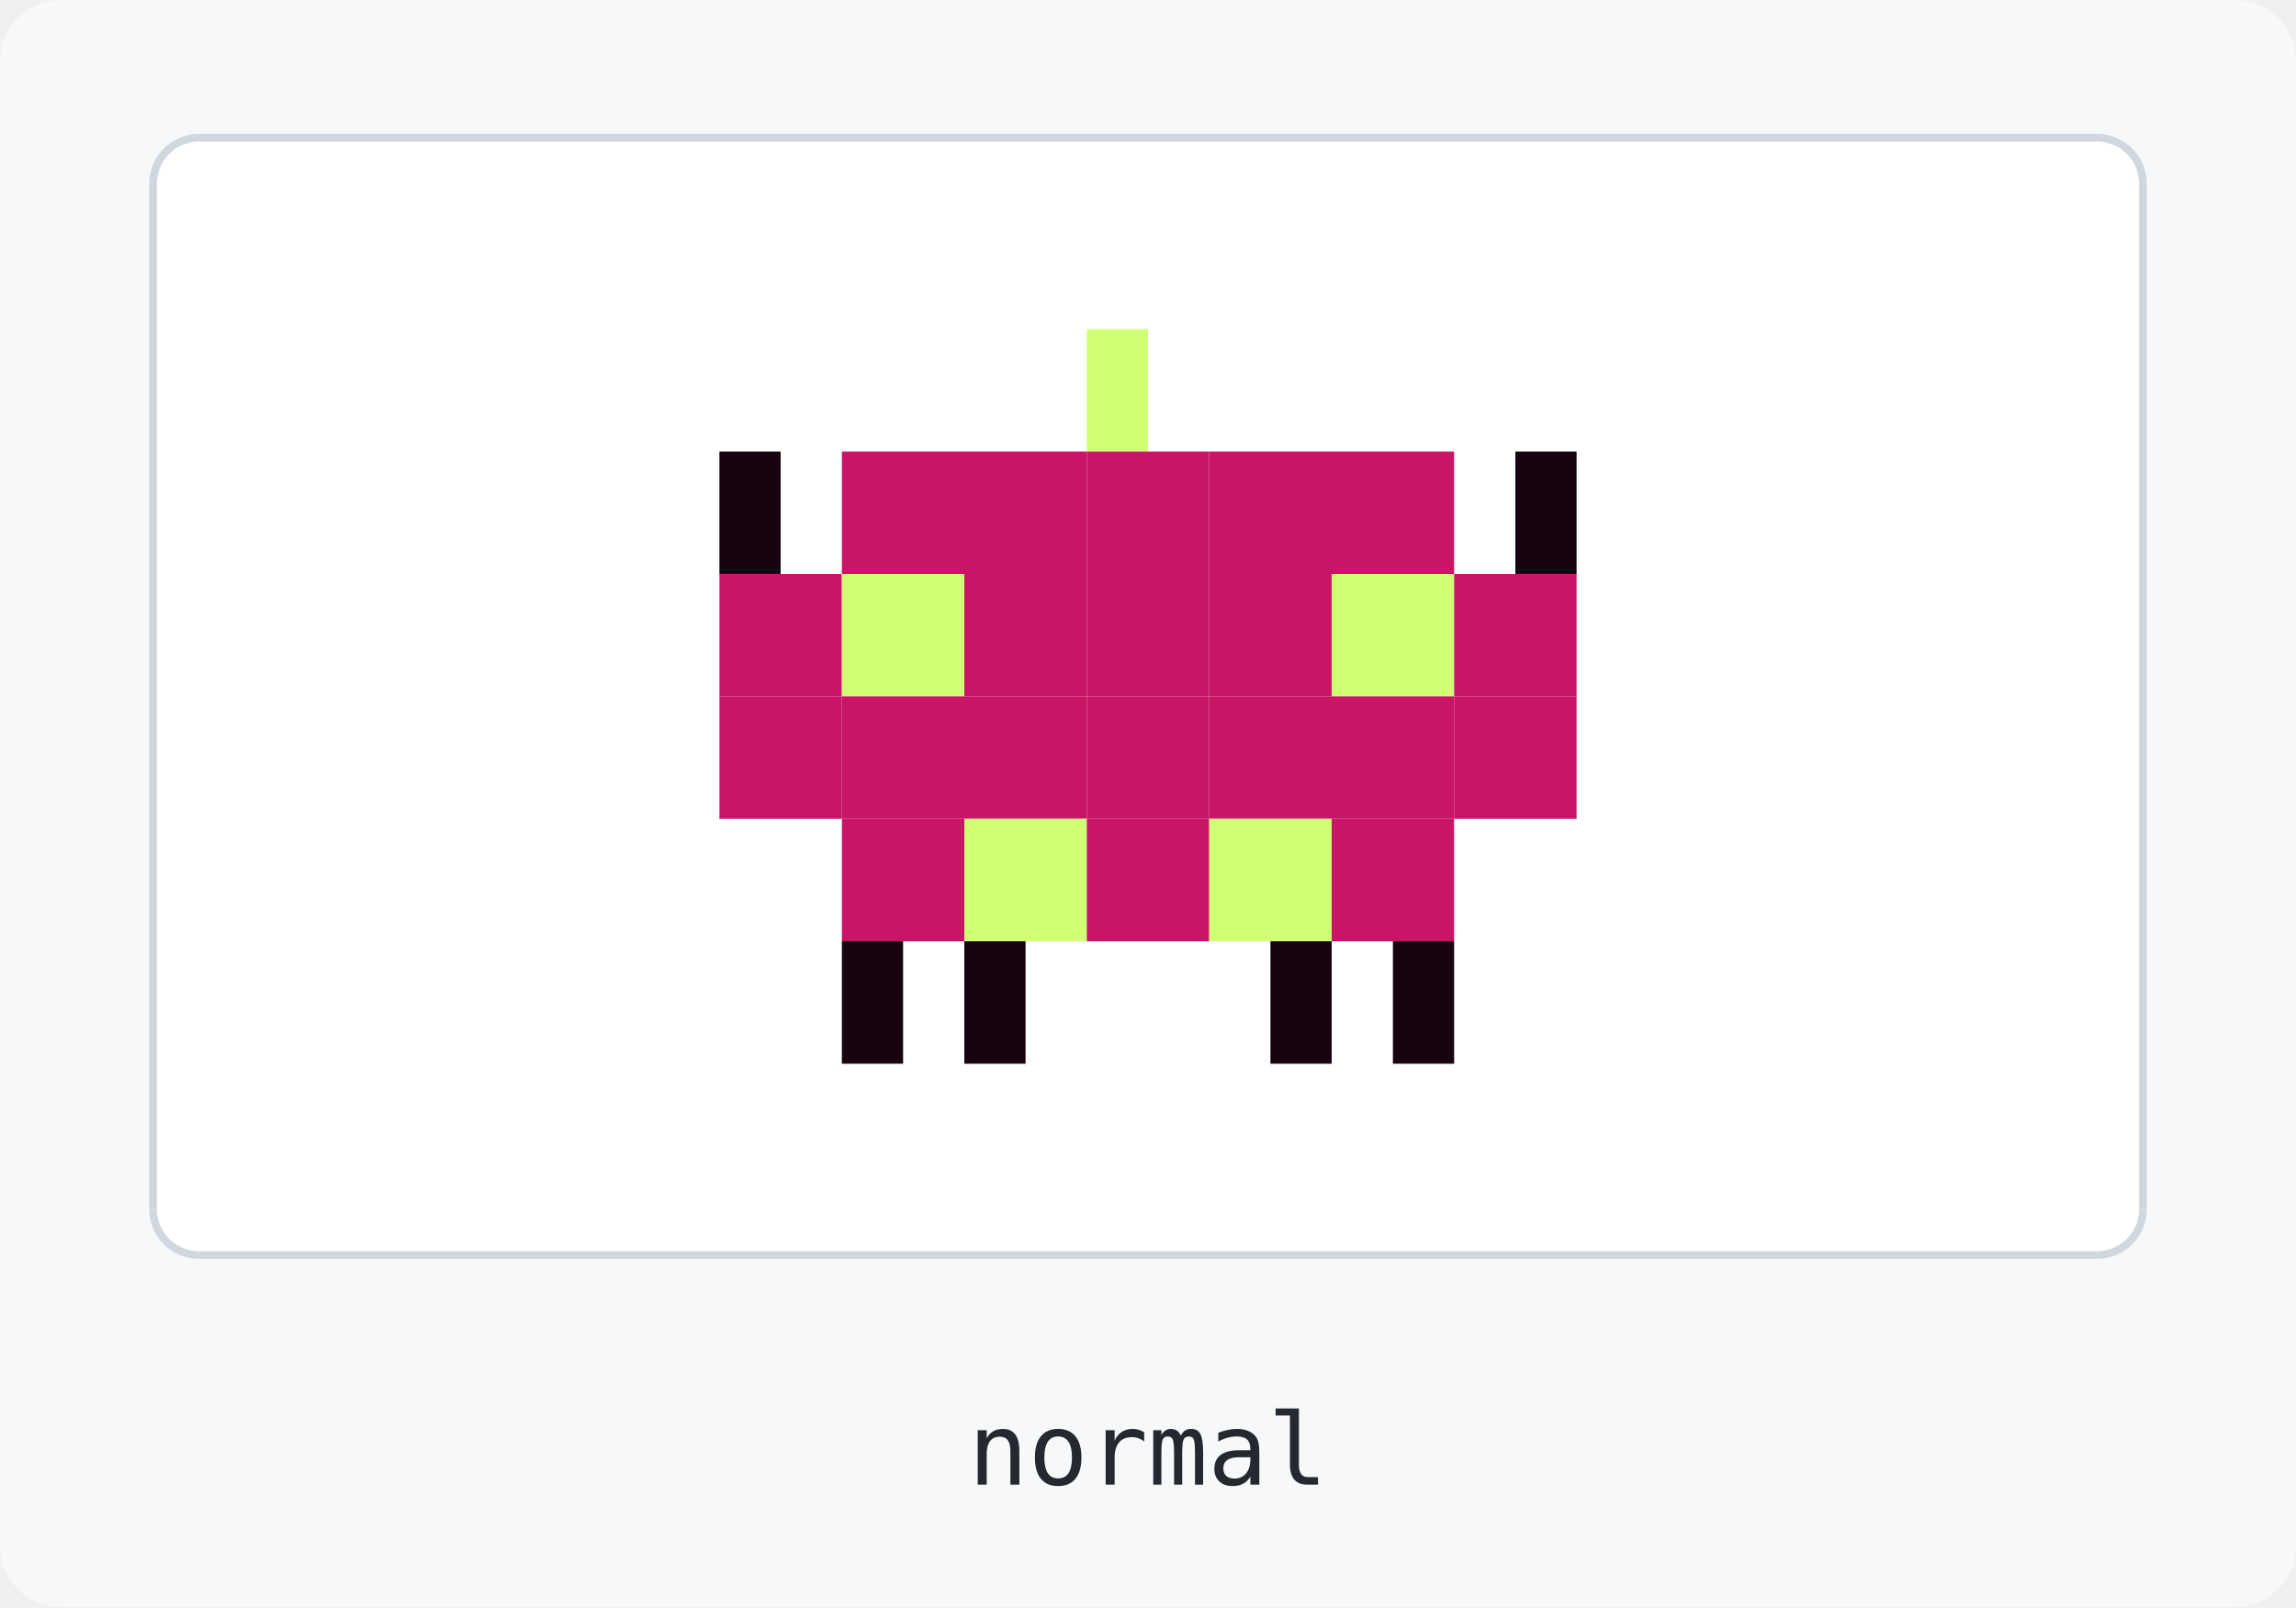
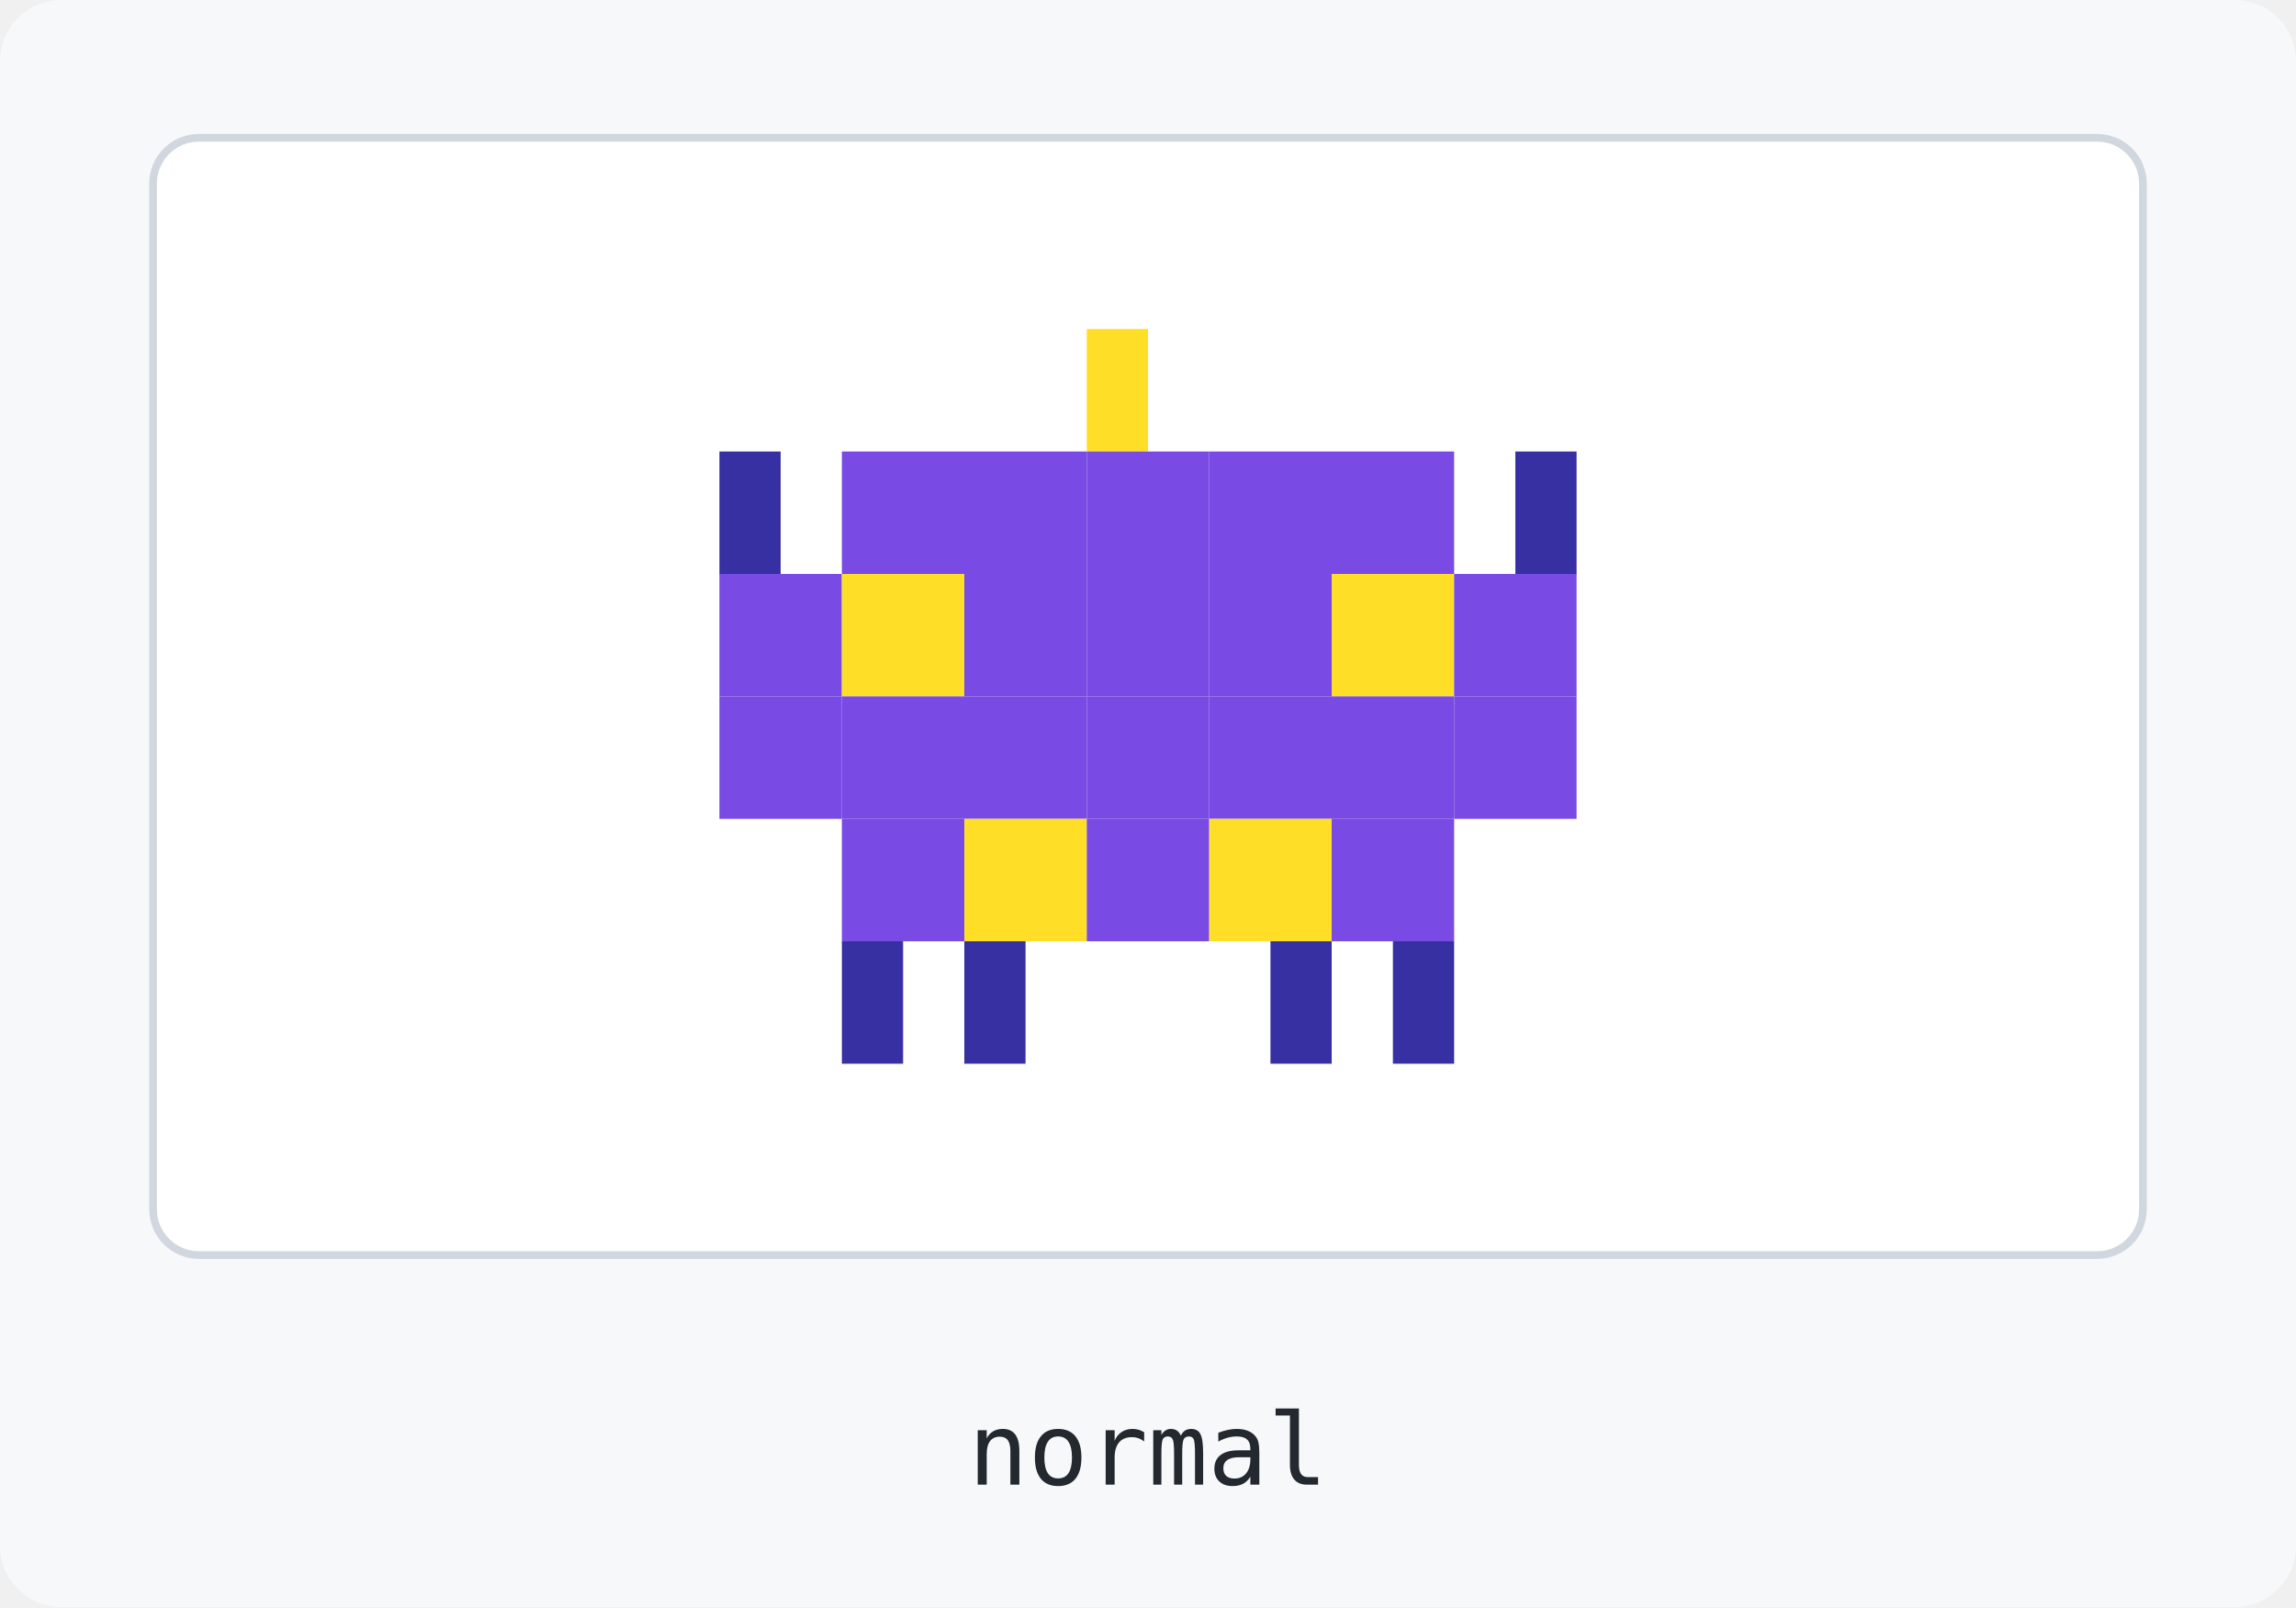
<svg xmlns="http://www.w3.org/2000/svg" width="300" height="210" viewBox="0 0 300 210" role="img" aria-label="normal clingon">
  <rect width="300" height="210" rx="8" fill="#f6f8fa" />
  <rect x="20" y="18" width="260" height="146" rx="6" fill="#ffffff" stroke="#d0d7de" />
-   <rect x="142" y="43" width="8" height="16" fill="#d0ff76" />
-   <rect x="94" y="59" width="8" height="16" fill="#170410" />
-   <rect x="110" y="59" width="16" height="16" fill="#c91565" />
-   <rect x="126" y="59" width="16" height="16" fill="#c91565" />
-   <rect x="142" y="59" width="16" height="16" fill="#c91565" />
-   <rect x="158" y="59" width="16" height="16" fill="#c91565" />
-   <rect x="174" y="59" width="16" height="16" fill="#c91565" />
-   <rect x="198" y="59" width="8" height="16" fill="#170410" />
-   <rect x="94" y="75" width="16" height="16" fill="#c91565" />
-   <rect x="110" y="75" width="16" height="16" fill="#d0ff76" />
-   <rect x="126" y="75" width="16" height="16" fill="#c91565" />
-   <rect x="142" y="75" width="16" height="16" fill="#c91565" />
-   <rect x="158" y="75" width="16" height="16" fill="#c91565" />
-   <rect x="174" y="75" width="16" height="16" fill="#d0ff76" />
-   <rect x="190" y="75" width="16" height="16" fill="#c91565" />
-   <rect x="94" y="91" width="16" height="16" fill="#c91565" />
-   <rect x="110" y="91" width="16" height="16" fill="#c91565" />
-   <rect x="126" y="91" width="16" height="16" fill="#c91565" />
-   <rect x="142" y="91" width="16" height="16" fill="#c91565" />
-   <rect x="158" y="91" width="16" height="16" fill="#c91565" />
-   <rect x="174" y="91" width="16" height="16" fill="#c91565" />
-   <rect x="190" y="91" width="16" height="16" fill="#c91565" />
-   <rect x="110" y="107" width="16" height="16" fill="#c91565" />
-   <rect x="126" y="107" width="16" height="16" fill="#d0ff76" />
-   <rect x="142" y="107" width="16" height="16" fill="#c91565" />
-   <rect x="158" y="107" width="16" height="16" fill="#d0ff76" />
-   <rect x="174" y="107" width="16" height="16" fill="#c91565" />
-   <rect x="110" y="123" width="8" height="16" fill="#170410" />
-   <rect x="126" y="123" width="8" height="16" fill="#170410" />
-   <rect x="166" y="123" width="8" height="16" fill="#170410" />
-   <rect x="182" y="123" width="8" height="16" fill="#170410" />
+   <rect x="142" y="43" width="8" height="16" fill="#ffde27" />
+   <rect x="94" y="59" width="8" height="16" fill="#3730a3" />
+   <rect x="110" y="59" width="16" height="16" fill="#794ae4" />
+   <rect x="126" y="59" width="16" height="16" fill="#794ae4" />
+   <rect x="142" y="59" width="16" height="16" fill="#794ae4" />
+   <rect x="158" y="59" width="16" height="16" fill="#794ae4" />
+   <rect x="174" y="59" width="16" height="16" fill="#794ae4" />
+   <rect x="198" y="59" width="8" height="16" fill="#3730a3" />
+   <rect x="94" y="75" width="16" height="16" fill="#794ae4" />
+   <rect x="110" y="75" width="16" height="16" fill="#ffde27" />
+   <rect x="126" y="75" width="16" height="16" fill="#794ae4" />
+   <rect x="142" y="75" width="16" height="16" fill="#794ae4" />
+   <rect x="158" y="75" width="16" height="16" fill="#794ae4" />
+   <rect x="174" y="75" width="16" height="16" fill="#ffde27" />
+   <rect x="190" y="75" width="16" height="16" fill="#794ae4" />
+   <rect x="94" y="91" width="16" height="16" fill="#794ae4" />
+   <rect x="110" y="91" width="16" height="16" fill="#794ae4" />
+   <rect x="126" y="91" width="16" height="16" fill="#794ae4" />
+   <rect x="142" y="91" width="16" height="16" fill="#794ae4" />
+   <rect x="158" y="91" width="16" height="16" fill="#794ae4" />
+   <rect x="174" y="91" width="16" height="16" fill="#794ae4" />
+   <rect x="190" y="91" width="16" height="16" fill="#794ae4" />
+   <rect x="110" y="107" width="16" height="16" fill="#794ae4" />
+   <rect x="126" y="107" width="16" height="16" fill="#ffde27" />
+   <rect x="142" y="107" width="16" height="16" fill="#794ae4" />
+   <rect x="158" y="107" width="16" height="16" fill="#ffde27" />
+   <rect x="174" y="107" width="16" height="16" fill="#794ae4" />
+   <rect x="110" y="123" width="8" height="16" fill="#3730a3" />
+   <rect x="126" y="123" width="8" height="16" fill="#3730a3" />
+   <rect x="166" y="123" width="8" height="16" fill="#3730a3" />
+   <rect x="182" y="123" width="8" height="16" fill="#3730a3" />
  <text x="150" y="194" text-anchor="middle" font-family="ui-monospace, SFMono-Regular, Menlo, Consolas, monospace" font-size="13" font-weight="400" fill="#24292f">normal</text>
</svg>
